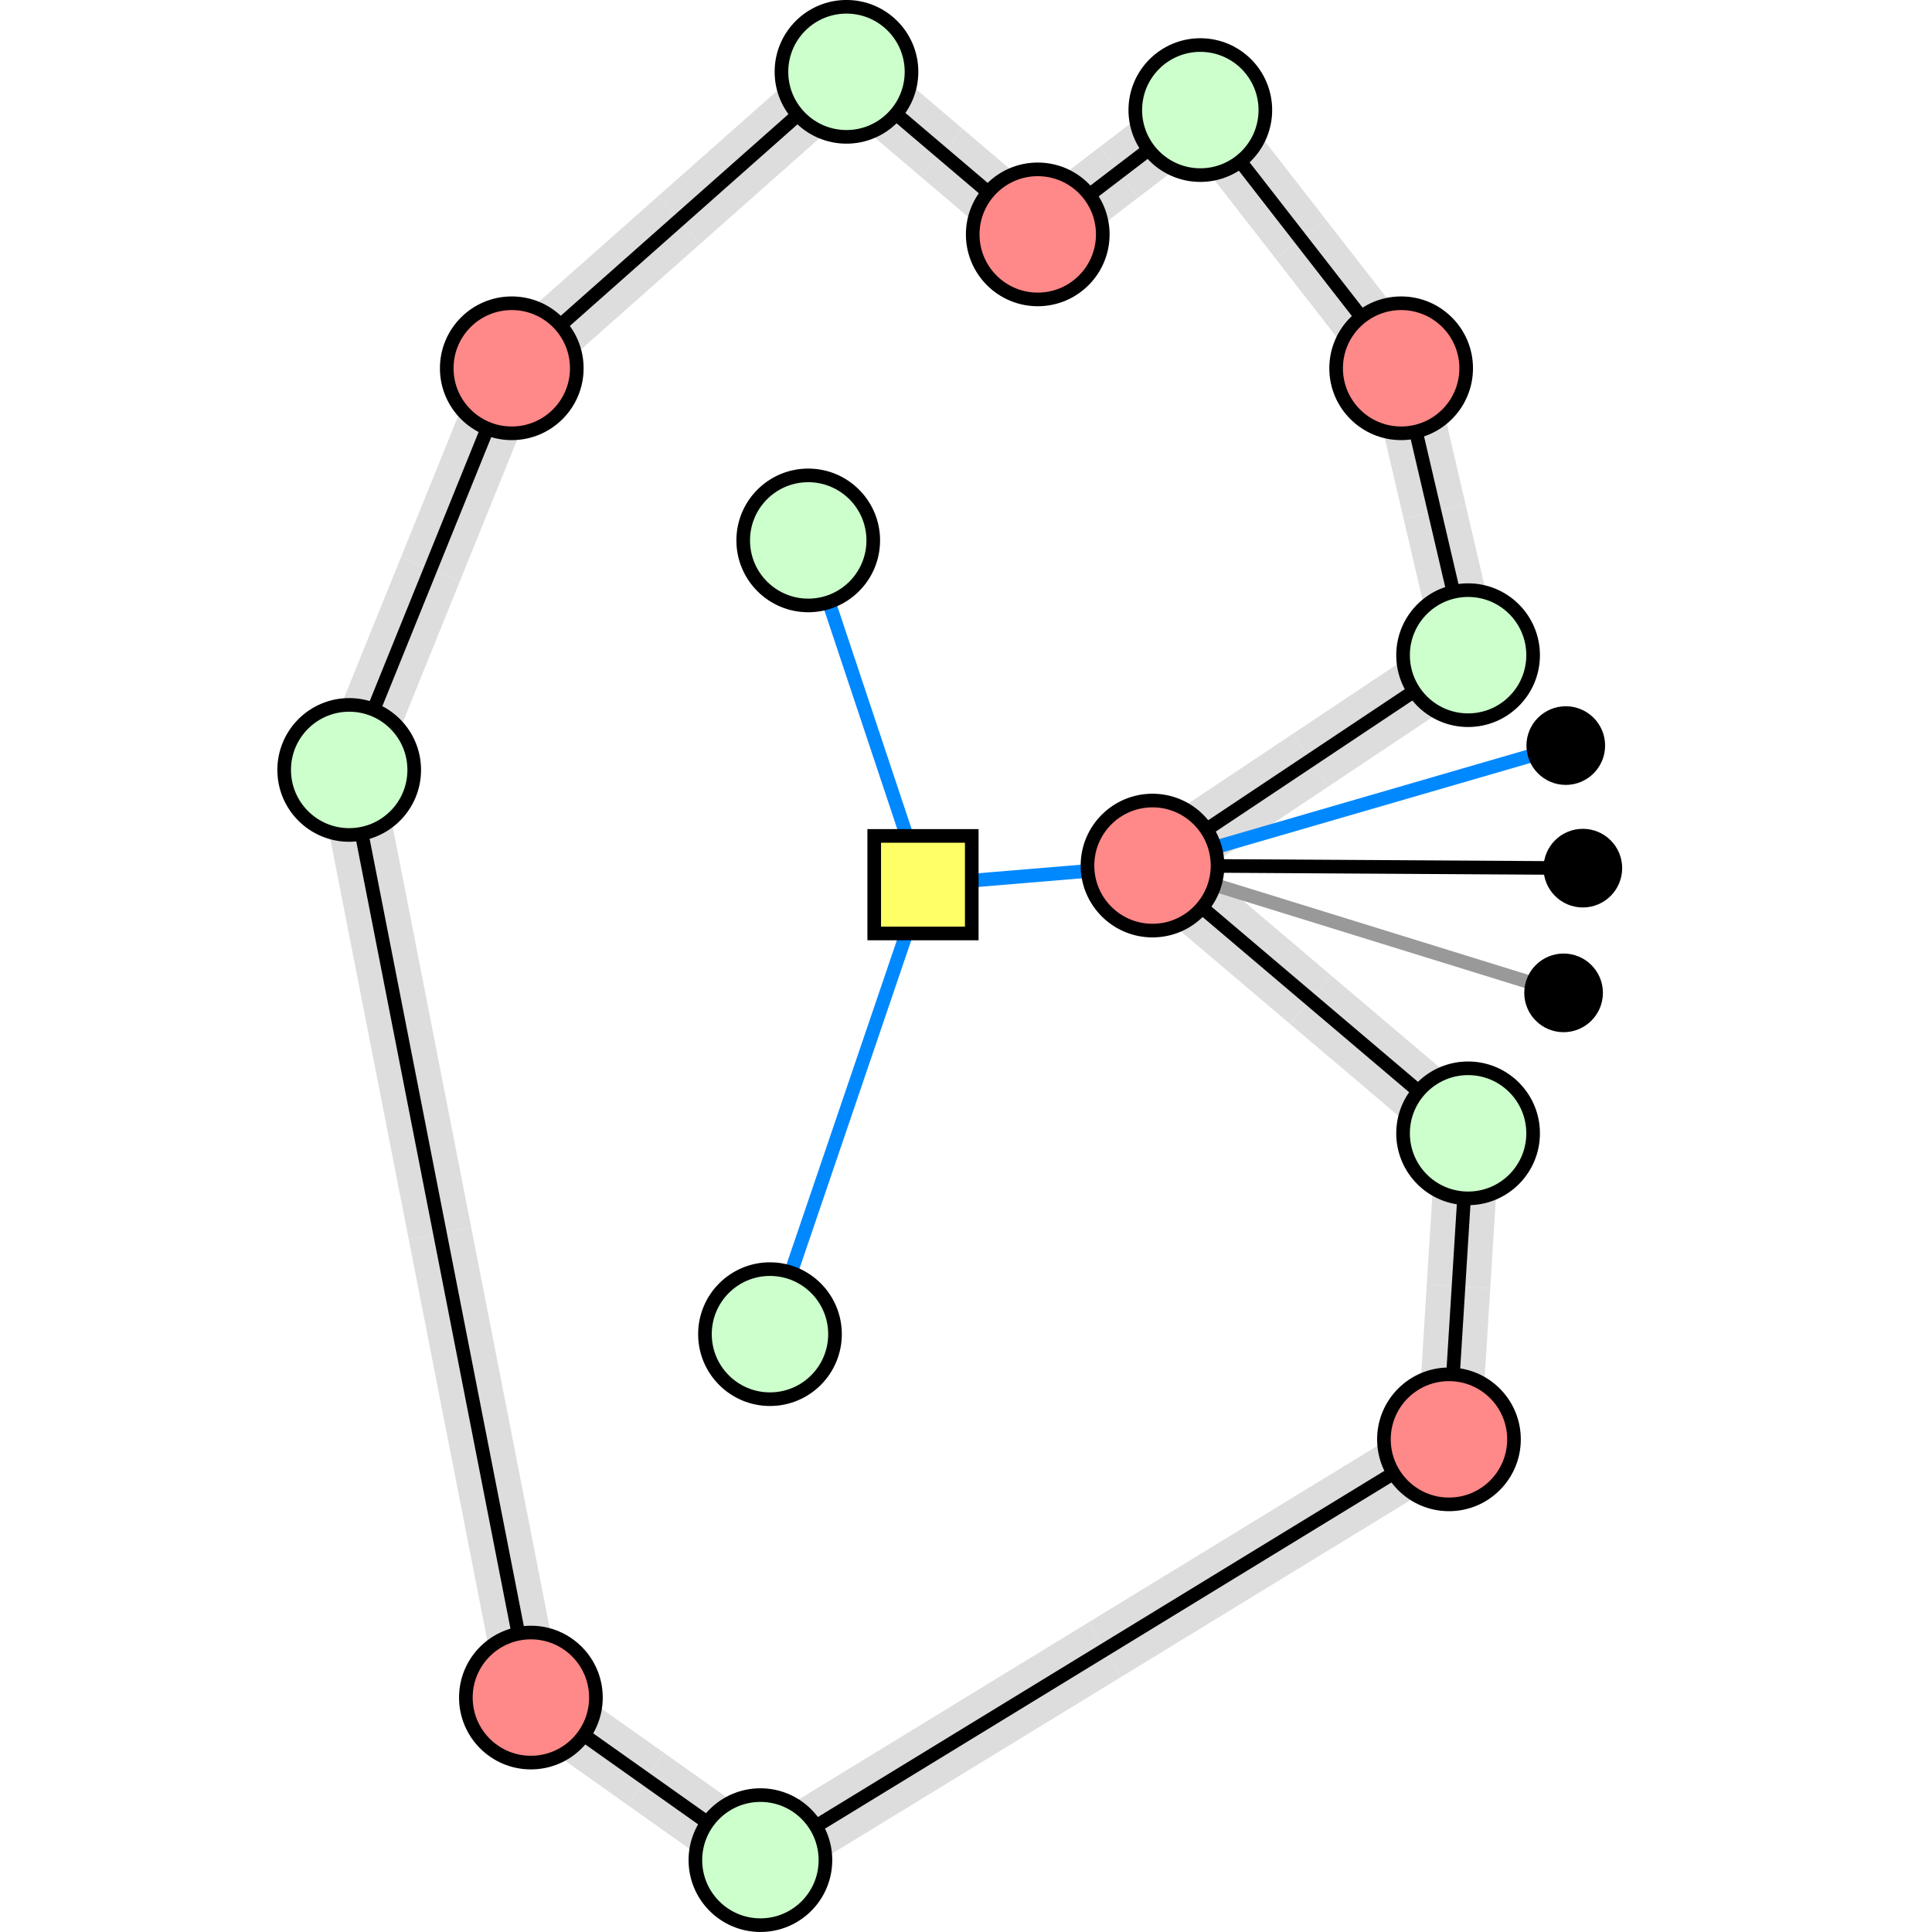
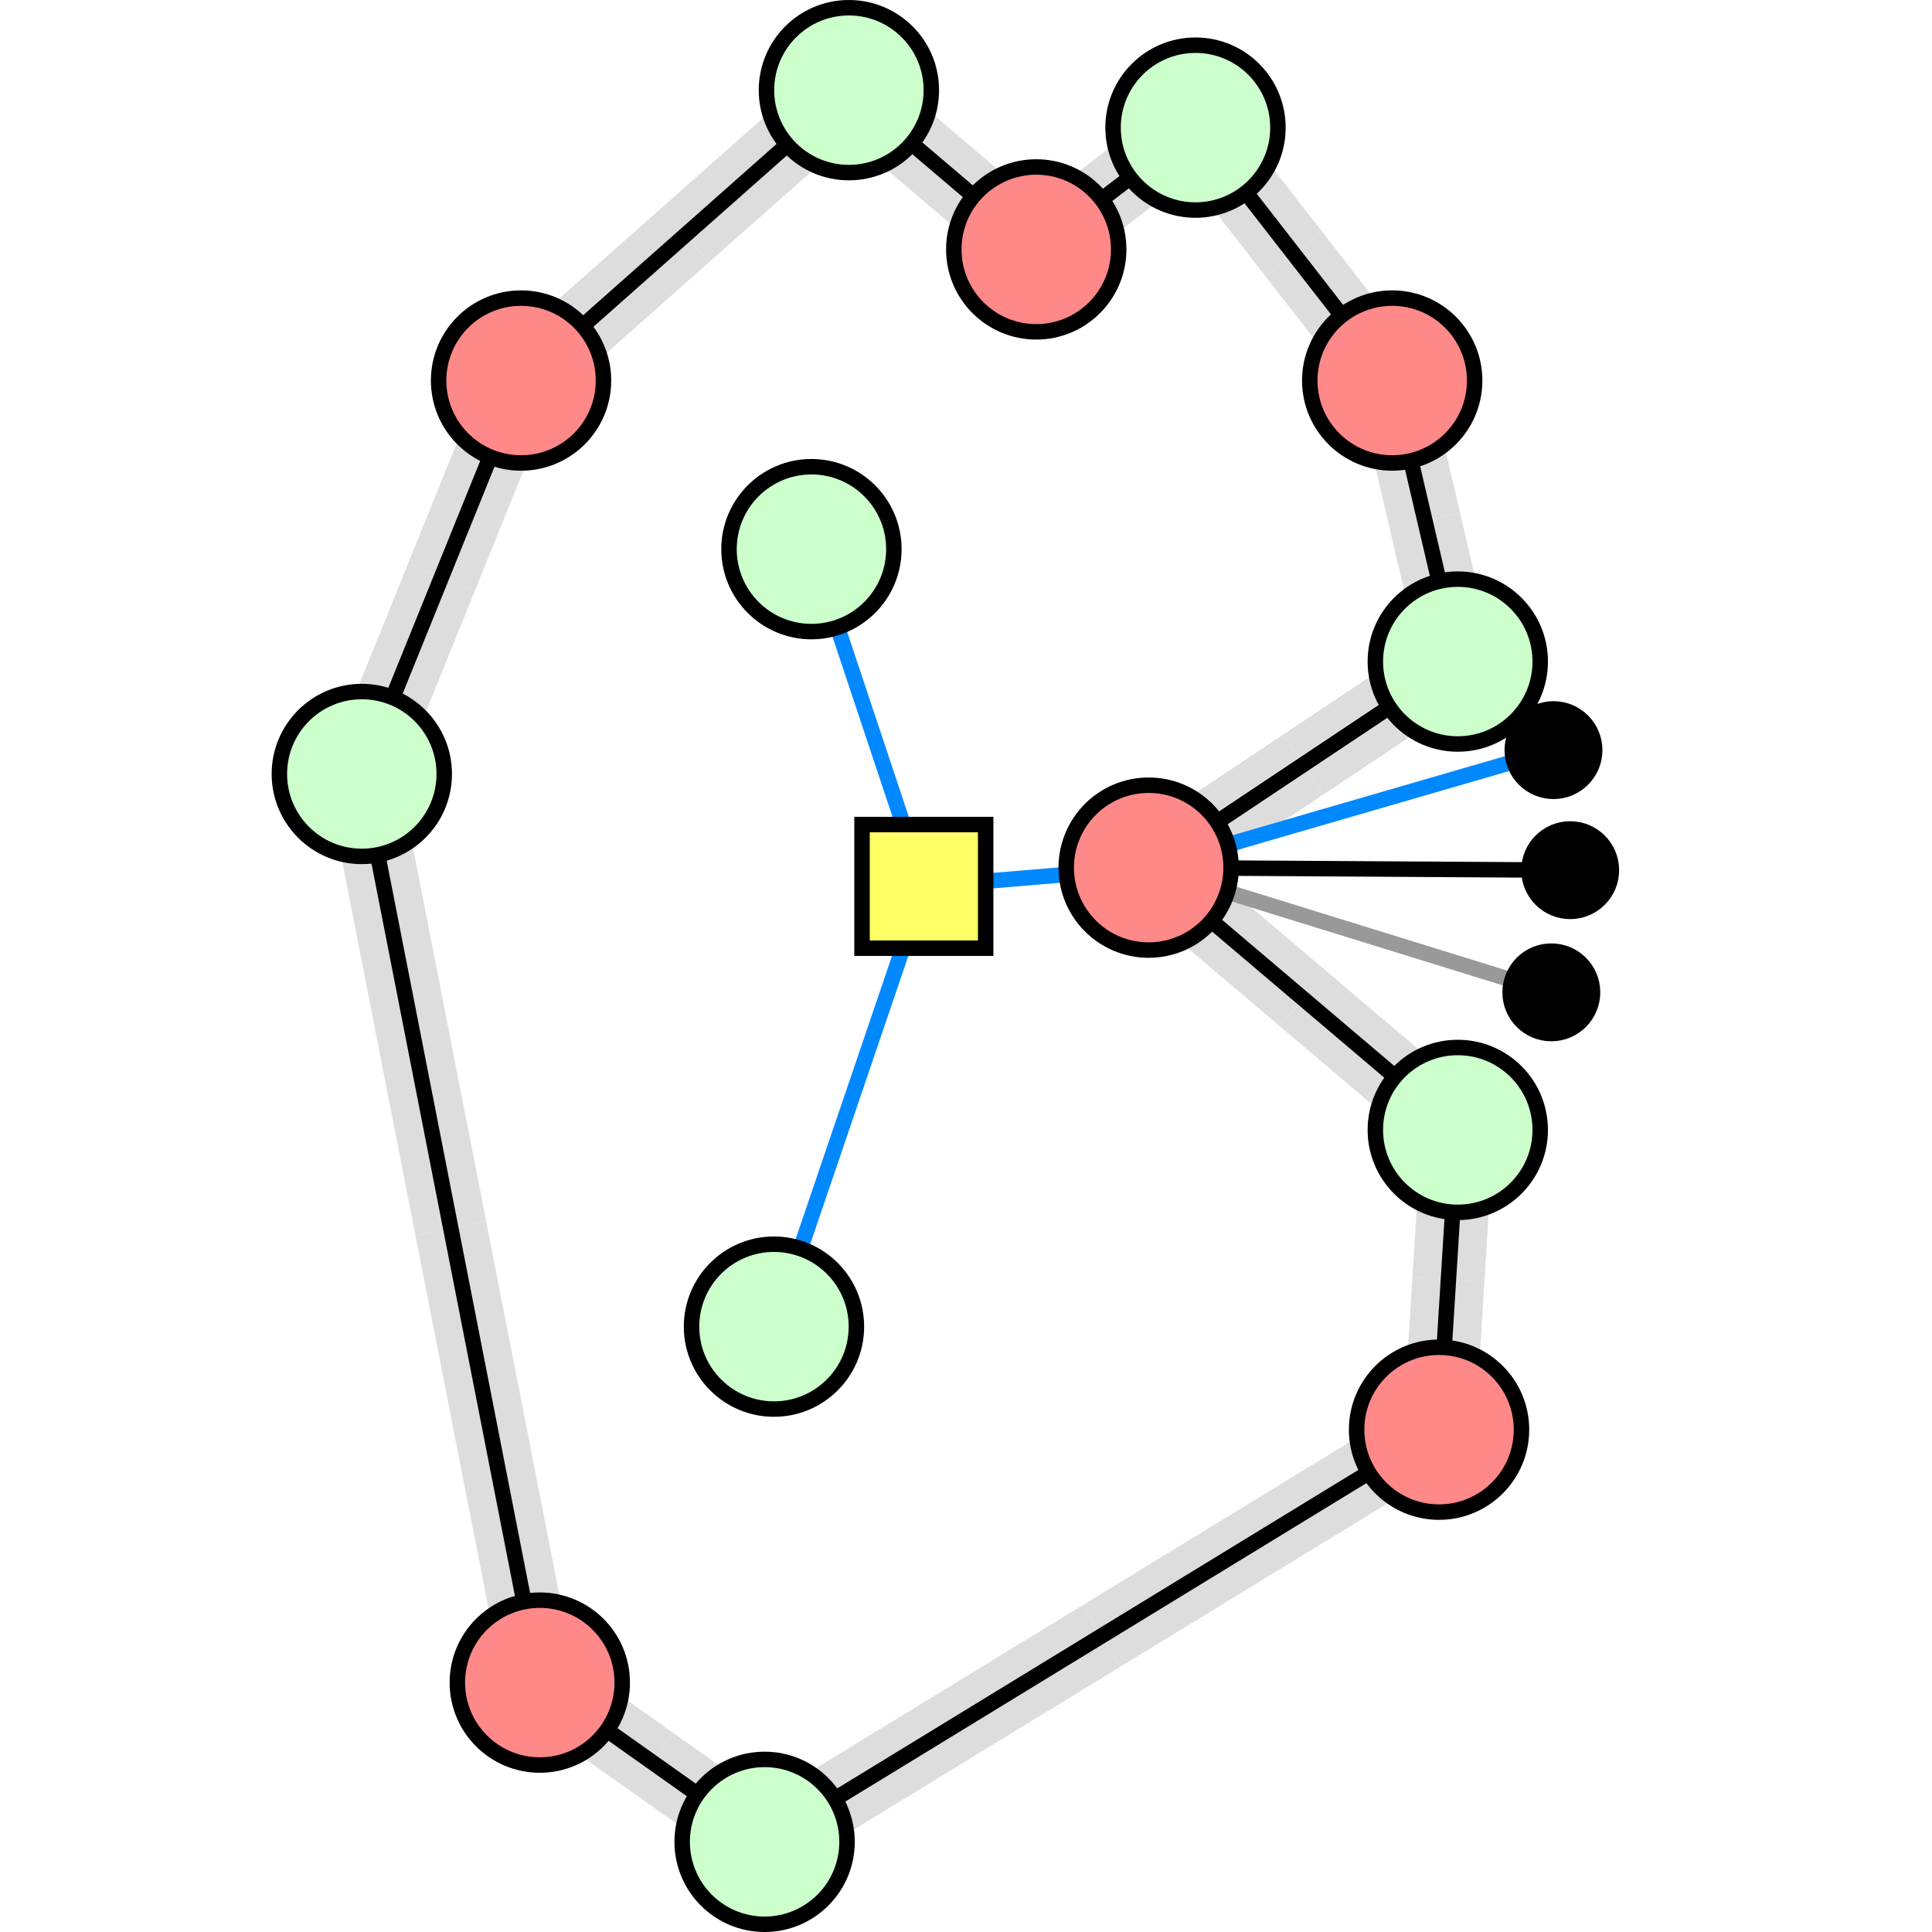
- <svg xmlns="http://www.w3.org/2000/svg" viewBox="44.97 54.98 404.05 404.05">
+ <svg xmlns="http://www.w3.org/2000/svg" viewBox="40.75 50.75 412.5 412.5">
  <g class="web">
-     <path d="M 222 70 L 242 87" stroke="#dddddd" fill="transparent" style="stroke-width: 13.3px" />
-     <path d="M 262 104 L 242 87" stroke="#dddddd" fill="transparent" style="stroke-width: 13.3px" />
-     <path d="M 262 104 L 279 91" stroke="#dddddd" fill="transparent" style="stroke-width: 13.3px" />
-     <path d="M 296 78 L 279 91" stroke="#dddddd" fill="transparent" style="stroke-width: 13.3px" />
-     <path d="M 296 78 L 317 105" stroke="#dddddd" fill="transparent" style="stroke-width: 13.3px" />
-     <path d="M 338 132 L 317 105" stroke="#dddddd" fill="transparent" style="stroke-width: 13.3px" />
-     <path d="M 338 132 L 345 162" stroke="#dddddd" fill="transparent" style="stroke-width: 13.3px" />
-     <path d="M 352 192 L 345 162" stroke="#dddddd" fill="transparent" style="stroke-width: 13.3px" />
-     <path d="M 352 192 L 319 214" stroke="#dddddd" fill="transparent" style="stroke-width: 13.3px" />
-     <path d="M 286 236 L 319 214" stroke="#dddddd" fill="transparent" style="stroke-width: 13.3px" />
-     <path d="M 286 236 L 319 264" stroke="#dddddd" fill="transparent" style="stroke-width: 13.3px" />
-     <path d="M 352 292 L 319 264" stroke="#dddddd" fill="transparent" style="stroke-width: 13.3px" />
-     <path d="M 352 292 L 350 324" stroke="#dddddd" fill="transparent" style="stroke-width: 13.3px" />
-     <path d="M 348 356 L 350 324" stroke="#dddddd" fill="transparent" style="stroke-width: 13.3px" />
-     <path d="M 348 356 L 276 400" stroke="#dddddd" fill="transparent" style="stroke-width: 13.3px" />
-     <path d="M 204 444 L 276 400" stroke="#dddddd" fill="transparent" style="stroke-width: 13.3px" />
-     <path d="M 204 444 L 180 427" stroke="#dddddd" fill="transparent" style="stroke-width: 13.3px" />
-     <path d="M 156 410 L 180 427" stroke="#dddddd" fill="transparent" style="stroke-width: 13.3px" />
-     <path d="M 156 410 L 137 313" stroke="#dddddd" fill="transparent" style="stroke-width: 13.3px" />
-     <path d="M 118 216 L 137 313" stroke="#dddddd" fill="transparent" style="stroke-width: 13.3px" />
-     <path d="M 118 216 L 135 174" stroke="#dddddd" fill="transparent" style="stroke-width: 13.3px" />
-     <path d="M 152 132 L 135 174" stroke="#dddddd" fill="transparent" style="stroke-width: 13.3px" />
-     <path d="M 152 132 L 187 101" stroke="#dddddd" fill="transparent" style="stroke-width: 13.3px" />
-     <path d="M 222 70 L 187 101" stroke="#dddddd" fill="transparent" style="stroke-width: 13.3px" />
+     <path d="M 222 70 L 242 87" stroke="#dddddd" fill="transparent" style="stroke-width: 15.4px" />
+     <path d="M 262 104 L 242 87" stroke="#dddddd" fill="transparent" style="stroke-width: 15.4px" />
+     <path d="M 262 104 L 279 91" stroke="#dddddd" fill="transparent" style="stroke-width: 15.4px" />
+     <path d="M 296 78 L 279 91" stroke="#dddddd" fill="transparent" style="stroke-width: 15.4px" />
+     <path d="M 296 78 L 317 105" stroke="#dddddd" fill="transparent" style="stroke-width: 15.4px" />
+     <path d="M 338 132 L 317 105" stroke="#dddddd" fill="transparent" style="stroke-width: 15.4px" />
+     <path d="M 338 132 L 345 162" stroke="#dddddd" fill="transparent" style="stroke-width: 15.4px" />
+     <path d="M 352 192 L 345 162" stroke="#dddddd" fill="transparent" style="stroke-width: 15.4px" />
+     <path d="M 352 192 L 319 214" stroke="#dddddd" fill="transparent" style="stroke-width: 15.4px" />
+     <path d="M 286 236 L 319 214" stroke="#dddddd" fill="transparent" style="stroke-width: 15.4px" />
+     <path d="M 286 236 L 319 264" stroke="#dddddd" fill="transparent" style="stroke-width: 15.4px" />
+     <path d="M 352 292 L 319 264" stroke="#dddddd" fill="transparent" style="stroke-width: 15.4px" />
+     <path d="M 352 292 L 350 324" stroke="#dddddd" fill="transparent" style="stroke-width: 15.4px" />
+     <path d="M 348 356 L 350 324" stroke="#dddddd" fill="transparent" style="stroke-width: 15.4px" />
+     <path d="M 348 356 L 276 400" stroke="#dddddd" fill="transparent" style="stroke-width: 15.4px" />
+     <path d="M 204 444 L 276 400" stroke="#dddddd" fill="transparent" style="stroke-width: 15.4px" />
+     <path d="M 204 444 L 180 427" stroke="#dddddd" fill="transparent" style="stroke-width: 15.4px" />
+     <path d="M 156 410 L 180 427" stroke="#dddddd" fill="transparent" style="stroke-width: 15.4px" />
+     <path d="M 156 410 L 137 313" stroke="#dddddd" fill="transparent" style="stroke-width: 15.4px" />
+     <path d="M 118 216 L 137 313" stroke="#dddddd" fill="transparent" style="stroke-width: 15.4px" />
+     <path d="M 118 216 L 135 174" stroke="#dddddd" fill="transparent" style="stroke-width: 15.4px" />
+     <path d="M 152 132 L 135 174" stroke="#dddddd" fill="transparent" style="stroke-width: 15.4px" />
+     <path d="M 152 132 L 187 101" stroke="#dddddd" fill="transparent" style="stroke-width: 15.4px" />
+     <path d="M 222 70 L 187 101" stroke="#dddddd" fill="transparent" style="stroke-width: 15.4px" />
  </g>
  <g class="link">
-     <path d="M 222 70 L 262 104" stroke="#000000" fill="transparent" style="stroke-width: 2.85px" />
-     <path d="M 262 104 L 296 78" stroke="#000000" fill="transparent" style="stroke-width: 2.85px" />
-     <path d="M 296 78 L 338 132" stroke="#000000" fill="transparent" style="stroke-width: 2.85px" />
-     <path d="M 338 132 L 352 192" stroke="#000000" fill="transparent" style="stroke-width: 2.85px" />
-     <path d="M 352 192 L 286 236" stroke="#000000" fill="transparent" style="stroke-width: 2.85px" />
-     <path d="M 286 236 L 352 292" stroke="#000000" fill="transparent" style="stroke-width: 2.85px" />
-     <path d="M 352 292 L 348 356" stroke="#000000" fill="transparent" style="stroke-width: 2.85px" />
-     <path d="M 348 356 L 204 444" stroke="#000000" fill="transparent" style="stroke-width: 2.85px" />
-     <path d="M 204 444 L 156 410" stroke="#000000" fill="transparent" style="stroke-width: 2.85px" />
-     <path d="M 156 410 L 118 216" stroke="#000000" fill="transparent" style="stroke-width: 2.85px" />
-     <path d="M 118 216 L 152 132" stroke="#000000" fill="transparent" style="stroke-width: 2.85px" />
-     <path d="M 152 132 L 222 70" stroke="#000000" fill="transparent" style="stroke-width: 2.85px" />
-     <path d="M 372.431 210.907 L 286 236" stroke="#0088ff" fill="transparent" style="stroke-width: 2.85px" />
-     <path d="M 286 236 L 375.998 236.539" stroke="#000000" fill="transparent" style="stroke-width: 2.85px" />
-     <path d="M 286 236 L 371.972 262.624" stroke="#999999" fill="transparent" style="stroke-width: 2.85px" />
-     <path d="M 286 236 L 238 240" stroke="#0088ff" fill="transparent" style="stroke-width: 2.85px" />
-     <path d="M 238 240 L 214 168" stroke="#0088ff" fill="transparent" style="stroke-width: 2.85px" />
-     <path d="M 238 240 L 206 334" stroke="#0088ff" fill="transparent" style="stroke-width: 2.85px" />
+     <path d="M 222 70 L 262 104" stroke="#000000" fill="transparent" style="stroke-width: 3.3px" />
+     <path d="M 262 104 L 296 78" stroke="#000000" fill="transparent" style="stroke-width: 3.3px" />
+     <path d="M 296 78 L 338 132" stroke="#000000" fill="transparent" style="stroke-width: 3.3px" />
+     <path d="M 338 132 L 352 192" stroke="#000000" fill="transparent" style="stroke-width: 3.3px" />
+     <path d="M 352 192 L 286 236" stroke="#000000" fill="transparent" style="stroke-width: 3.3px" />
+     <path d="M 286 236 L 352 292" stroke="#000000" fill="transparent" style="stroke-width: 3.3px" />
+     <path d="M 352 292 L 348 356" stroke="#000000" fill="transparent" style="stroke-width: 3.3px" />
+     <path d="M 348 356 L 204 444" stroke="#000000" fill="transparent" style="stroke-width: 3.3px" />
+     <path d="M 204 444 L 156 410" stroke="#000000" fill="transparent" style="stroke-width: 3.3px" />
+     <path d="M 156 410 L 118 216" stroke="#000000" fill="transparent" style="stroke-width: 3.3px" />
+     <path d="M 118 216 L 152 132" stroke="#000000" fill="transparent" style="stroke-width: 3.3px" />
+     <path d="M 152 132 L 222 70" stroke="#000000" fill="transparent" style="stroke-width: 3.3px" />
+     <path d="M 372.431 210.907 L 286 236" stroke="#0088ff" fill="transparent" style="stroke-width: 3.3px" />
+     <path d="M 286 236 L 375.998 236.539" stroke="#000000" fill="transparent" style="stroke-width: 3.3px" />
+     <path d="M 286 236 L 371.972 262.624" stroke="#999999" fill="transparent" style="stroke-width: 3.3px" />
+     <path d="M 286 236 L 238 240" stroke="#0088ff" fill="transparent" style="stroke-width: 3.3px" />
+     <path d="M 238 240 L 214 168" stroke="#0088ff" fill="transparent" style="stroke-width: 3.3px" />
+     <path d="M 238 240 L 206 334" stroke="#0088ff" fill="transparent" style="stroke-width: 3.3px" />
  </g>
  <g class="node">
    <g data-node="n1" transform="translate(222,70)">
-       <circle r="13.6" fill="#ccffcc" stroke="black" style="stroke-width: 2.85px" />
+       <circle r="17.6" fill="#ccffcc" stroke="black" style="stroke-width: 3.3px" />
    </g>
    <g data-node="n2" transform="translate(262,104)">
-       <circle r="13.6" fill="#ff8888" stroke="black" style="stroke-width: 2.85px" />
+       <circle r="17.6" fill="#ff8888" stroke="black" style="stroke-width: 3.3px" />
    </g>
    <g data-node="n3" transform="translate(296,78)">
-       <circle r="13.6" fill="#ccffcc" stroke="black" style="stroke-width: 2.85px" />
+       <circle r="17.6" fill="#ccffcc" stroke="black" style="stroke-width: 3.3px" />
    </g>
    <g data-node="n4" transform="translate(338,132)">
-       <circle r="13.6" fill="#ff8888" stroke="black" style="stroke-width: 2.85px" />
+       <circle r="17.6" fill="#ff8888" stroke="black" style="stroke-width: 3.3px" />
    </g>
    <g data-node="n5" transform="translate(352,192)">
-       <circle r="13.6" fill="#ccffcc" stroke="black" style="stroke-width: 2.85px" />
+       <circle r="17.6" fill="#ccffcc" stroke="black" style="stroke-width: 3.3px" />
    </g>
    <g data-node="n6" transform="translate(286,236)">
-       <circle r="13.6" fill="#ff8888" stroke="black" style="stroke-width: 2.85px" />
+       <circle r="17.6" fill="#ff8888" stroke="black" style="stroke-width: 3.3px" />
    </g>
    <g data-node="n7" transform="translate(352,292)">
-       <circle r="13.6" fill="#ccffcc" stroke="black" style="stroke-width: 2.85px" />
+       <circle r="17.6" fill="#ccffcc" stroke="black" style="stroke-width: 3.3px" />
    </g>
    <g data-node="n8" transform="translate(348,356)">
-       <circle r="13.6" fill="#ff8888" stroke="black" style="stroke-width: 2.85px" />
+       <circle r="17.6" fill="#ff8888" stroke="black" style="stroke-width: 3.3px" />
    </g>
    <g data-node="n11" transform="translate(204,444)">
-       <circle r="13.6" fill="#ccffcc" stroke="black" style="stroke-width: 2.85px" />
+       <circle r="17.6" fill="#ccffcc" stroke="black" style="stroke-width: 3.3px" />
    </g>
    <g data-node="n12" transform="translate(156,410)">
-       <circle r="13.6" fill="#ff8888" stroke="black" style="stroke-width: 2.85px" />
+       <circle r="17.6" fill="#ff8888" stroke="black" style="stroke-width: 3.3px" />
    </g>
    <g data-node="n15" transform="translate(118,216)">
-       <circle r="13.6" fill="#ccffcc" stroke="black" style="stroke-width: 2.85px" />
+       <circle r="17.6" fill="#ccffcc" stroke="black" style="stroke-width: 3.3px" />
    </g>
    <g data-node="n16" transform="translate(152,132)">
-       <circle r="13.6" fill="#ff8888" stroke="black" style="stroke-width: 2.85px" />
+       <circle r="17.6" fill="#ff8888" stroke="black" style="stroke-width: 3.3px" />
    </g>
    <g data-node="b1" transform="translate(372.4312,210.9071)">
-       <circle r="6.8" fill="#000000" stroke="black" style="stroke-width: 2.85px" />
+       <circle r="8.8" fill="#000000" stroke="black" style="stroke-width: 3.3px" />
    </g>
    <g data-node="b2" transform="translate(375.9984,236.5389)">
-       <circle r="6.8" fill="#000000" stroke="black" style="stroke-width: 2.85px" />
+       <circle r="8.8" fill="#000000" stroke="black" style="stroke-width: 3.3px" />
    </g>
    <g data-node="b3" transform="translate(371.972,262.6236)">
-       <circle r="6.8" fill="#000000" stroke="black" style="stroke-width: 2.85px" />
+       <circle r="8.8" fill="#000000" stroke="black" style="stroke-width: 3.3px" />
    </g>
    <g data-node="hb" transform="translate(238,240)">
-       <rect x="-10.2" y="-10.2" width="20.4" height="20.4" fill="#ffff66" stroke="black" style="stroke-width: 2.85px" />
+       <rect x="-13.2" y="-13.2" width="26.4" height="26.4" fill="#ffff66" stroke="black" style="stroke-width: 3.3px" />
    </g>
    <g data-node="f1" transform="translate(214,168)">
-       <circle r="13.6" fill="#ccffcc" stroke="black" style="stroke-width: 2.85px" />
+       <circle r="17.6" fill="#ccffcc" stroke="black" style="stroke-width: 3.3px" />
    </g>
    <g data-node="f3" transform="translate(206,334)">
-       <circle r="13.6" fill="#ccffcc" stroke="black" style="stroke-width: 2.85px" />
+       <circle r="17.6" fill="#ccffcc" stroke="black" style="stroke-width: 3.3px" />
    </g>
  </g>
</svg>
